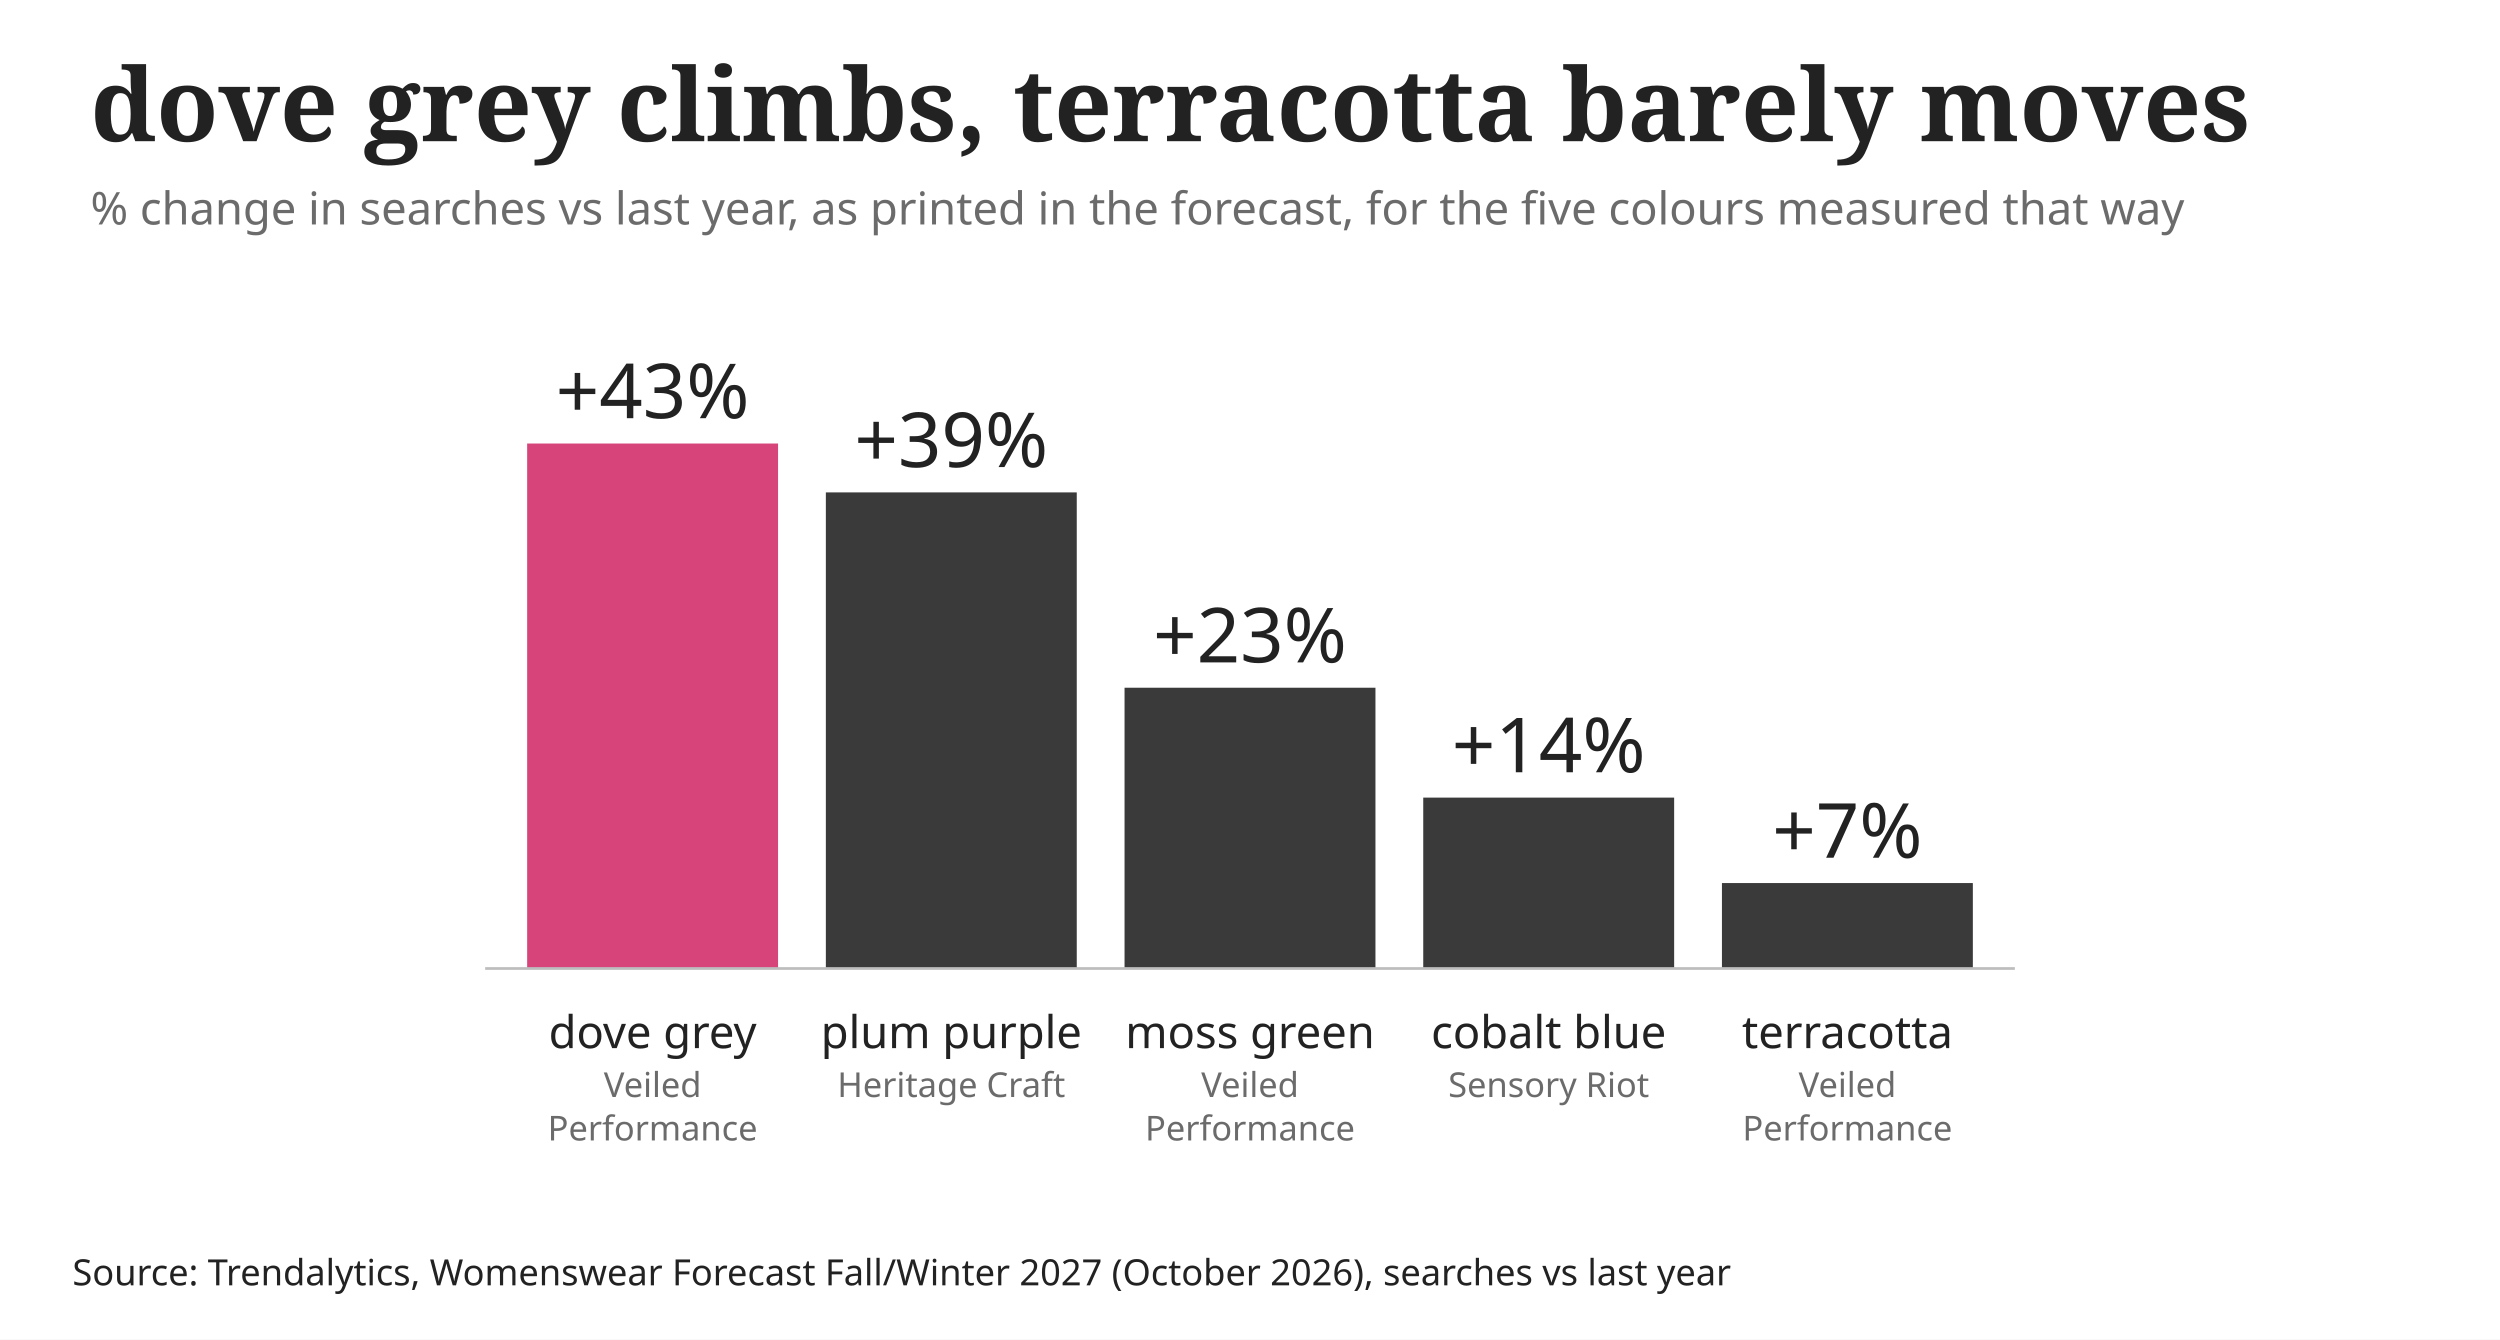
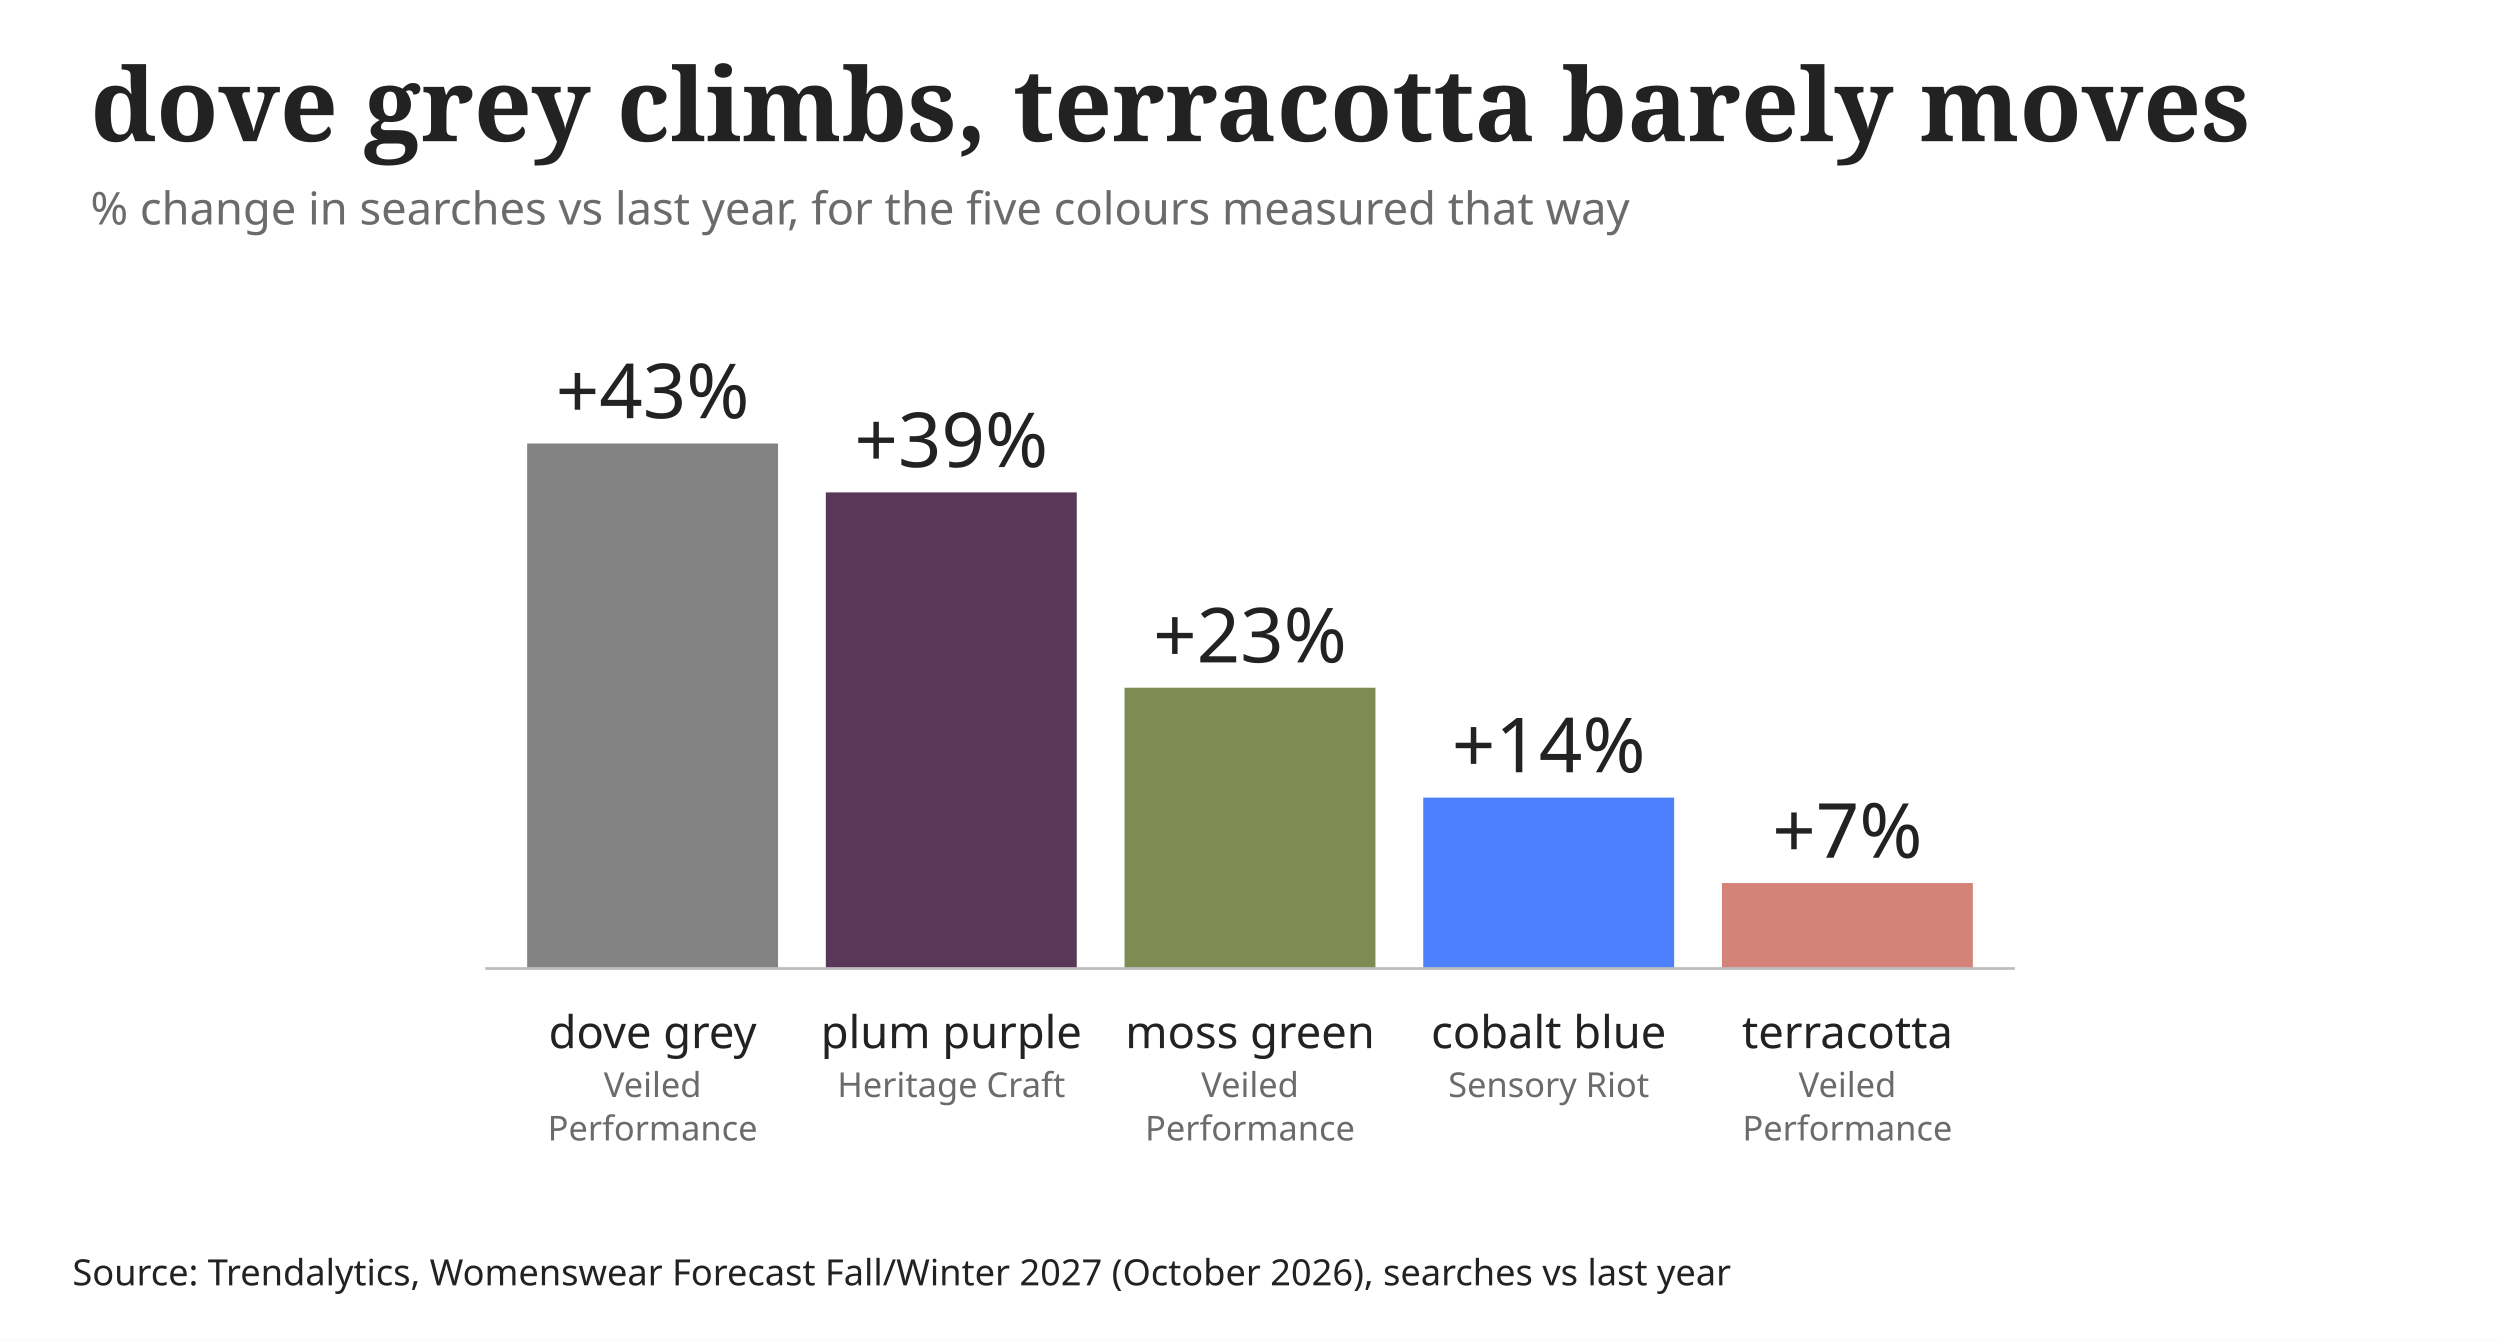
<svg xmlns="http://www.w3.org/2000/svg" viewBox="0 0 1381 740" width="1381" height="740">
  <rect width="1381" height="740" fill="#FFFFFF" />
  <text x="50" y="78" font-family="'Playfair Display', Georgia, serif" font-weight="700" font-size="56" fill="#222222">dove grey climbs, terracotta barely moves</text>
-   <text x="50" y="124" font-family="'Century Gothic', 'Questrial', 'Avenir', sans-serif" font-size="25" fill="#6B6B6B">% change in searches vs last year, as printed in the forecast, for the five colours measured that way</text>
-   <rect x="291.2" y="245.0" width="138.6" height="290.0" fill="#D6447A" />
+   <text x="50" y="124" font-family="'Century Gothic', 'Questrial', 'Avenir', sans-serif" font-size="25" fill="#6B6B6B">% change in searches vs last year, for the five colours measured that way</text>
+   <rect x="291.2" y="245.0" width="138.6" height="290.0" fill="#838384" />
  <text x="360.5" y="231.0" text-anchor="middle" font-family="'Century Gothic', 'Questrial', 'Avenir', sans-serif" font-size="42" fill="#222222">+43%</text>
  <text x="360.5" y="579" text-anchor="middle" font-family="'Century Gothic', 'Questrial', 'Avenir', sans-serif" font-size="25" fill="#222222">dove grey</text>
  <text x="360.5" y="606" text-anchor="middle" font-family="'Century Gothic', 'Questrial', 'Avenir', sans-serif" font-size="19" fill="#6B6B6B">Veiled</text>
  <text x="360.5" y="630" text-anchor="middle" font-family="'Century Gothic', 'Questrial', 'Avenir', sans-serif" font-size="19" fill="#6B6B6B">Performance</text>
-   <rect x="456.2" y="272.0" width="138.6" height="263.0" fill="#3A3A3A" />
+   <rect x="456.2" y="272.0" width="138.6" height="263.0" fill="#583759" />
  <text x="525.5" y="258.0" text-anchor="middle" font-family="'Century Gothic', 'Questrial', 'Avenir', sans-serif" font-size="42" fill="#222222">+39%</text>
  <text x="525.5" y="579" text-anchor="middle" font-family="'Century Gothic', 'Questrial', 'Avenir', sans-serif" font-size="25" fill="#222222">plum purple</text>
  <text x="525.5" y="606" text-anchor="middle" font-family="'Century Gothic', 'Questrial', 'Avenir', sans-serif" font-size="19" fill="#6B6B6B">Heritage Craft</text>
-   <rect x="621.2" y="379.9" width="138.6" height="155.1" fill="#3A3A3A" />
+   <rect x="621.2" y="379.9" width="138.6" height="155.1" fill="#7E8C53" />
  <text x="690.5" y="365.9" text-anchor="middle" font-family="'Century Gothic', 'Questrial', 'Avenir', sans-serif" font-size="42" fill="#222222">+23%</text>
  <text x="690.5" y="579" text-anchor="middle" font-family="'Century Gothic', 'Questrial', 'Avenir', sans-serif" font-size="25" fill="#222222">moss green</text>
  <text x="690.5" y="606" text-anchor="middle" font-family="'Century Gothic', 'Questrial', 'Avenir', sans-serif" font-size="19" fill="#6B6B6B">Veiled</text>
  <text x="690.5" y="630" text-anchor="middle" font-family="'Century Gothic', 'Questrial', 'Avenir', sans-serif" font-size="19" fill="#6B6B6B">Performance</text>
-   <rect x="786.2" y="440.6" width="138.6" height="94.4" fill="#3A3A3A" />
+   <rect x="786.2" y="440.6" width="138.6" height="94.4" fill="#4C80FD" />
  <text x="855.5" y="426.6" text-anchor="middle" font-family="'Century Gothic', 'Questrial', 'Avenir', sans-serif" font-size="42" fill="#222222">+14%</text>
  <text x="855.5" y="579" text-anchor="middle" font-family="'Century Gothic', 'Questrial', 'Avenir', sans-serif" font-size="25" fill="#222222">cobalt blue</text>
  <text x="855.5" y="606" text-anchor="middle" font-family="'Century Gothic', 'Questrial', 'Avenir', sans-serif" font-size="19" fill="#6B6B6B">Sensory Riot</text>
-   <rect x="951.2" y="487.8" width="138.6" height="47.2" fill="#3A3A3A" />
+   <rect x="951.2" y="487.8" width="138.6" height="47.2" fill="#D38377" />
  <text x="1020.5" y="473.8" text-anchor="middle" font-family="'Century Gothic', 'Questrial', 'Avenir', sans-serif" font-size="42" fill="#222222">+7%</text>
  <text x="1020.5" y="579" text-anchor="middle" font-family="'Century Gothic', 'Questrial', 'Avenir', sans-serif" font-size="25" fill="#222222">terracotta</text>
  <text x="1020.5" y="606" text-anchor="middle" font-family="'Century Gothic', 'Questrial', 'Avenir', sans-serif" font-size="19" fill="#6B6B6B">Veiled</text>
  <text x="1020.5" y="630" text-anchor="middle" font-family="'Century Gothic', 'Questrial', 'Avenir', sans-serif" font-size="19" fill="#6B6B6B">Performance</text>
  <line x1="268.0" y1="535" x2="1113.0" y2="535" stroke="#BDBDBD" stroke-width="1.5" />
  <text x="40" y="710" font-family="'Century Gothic', 'Questrial', 'Avenir', sans-serif" font-size="20" fill="#222222">Source: Trendalytics, Womenswear Forecast Fall/Winter 2027 (October 2026), searches vs last year</text>
</svg>
